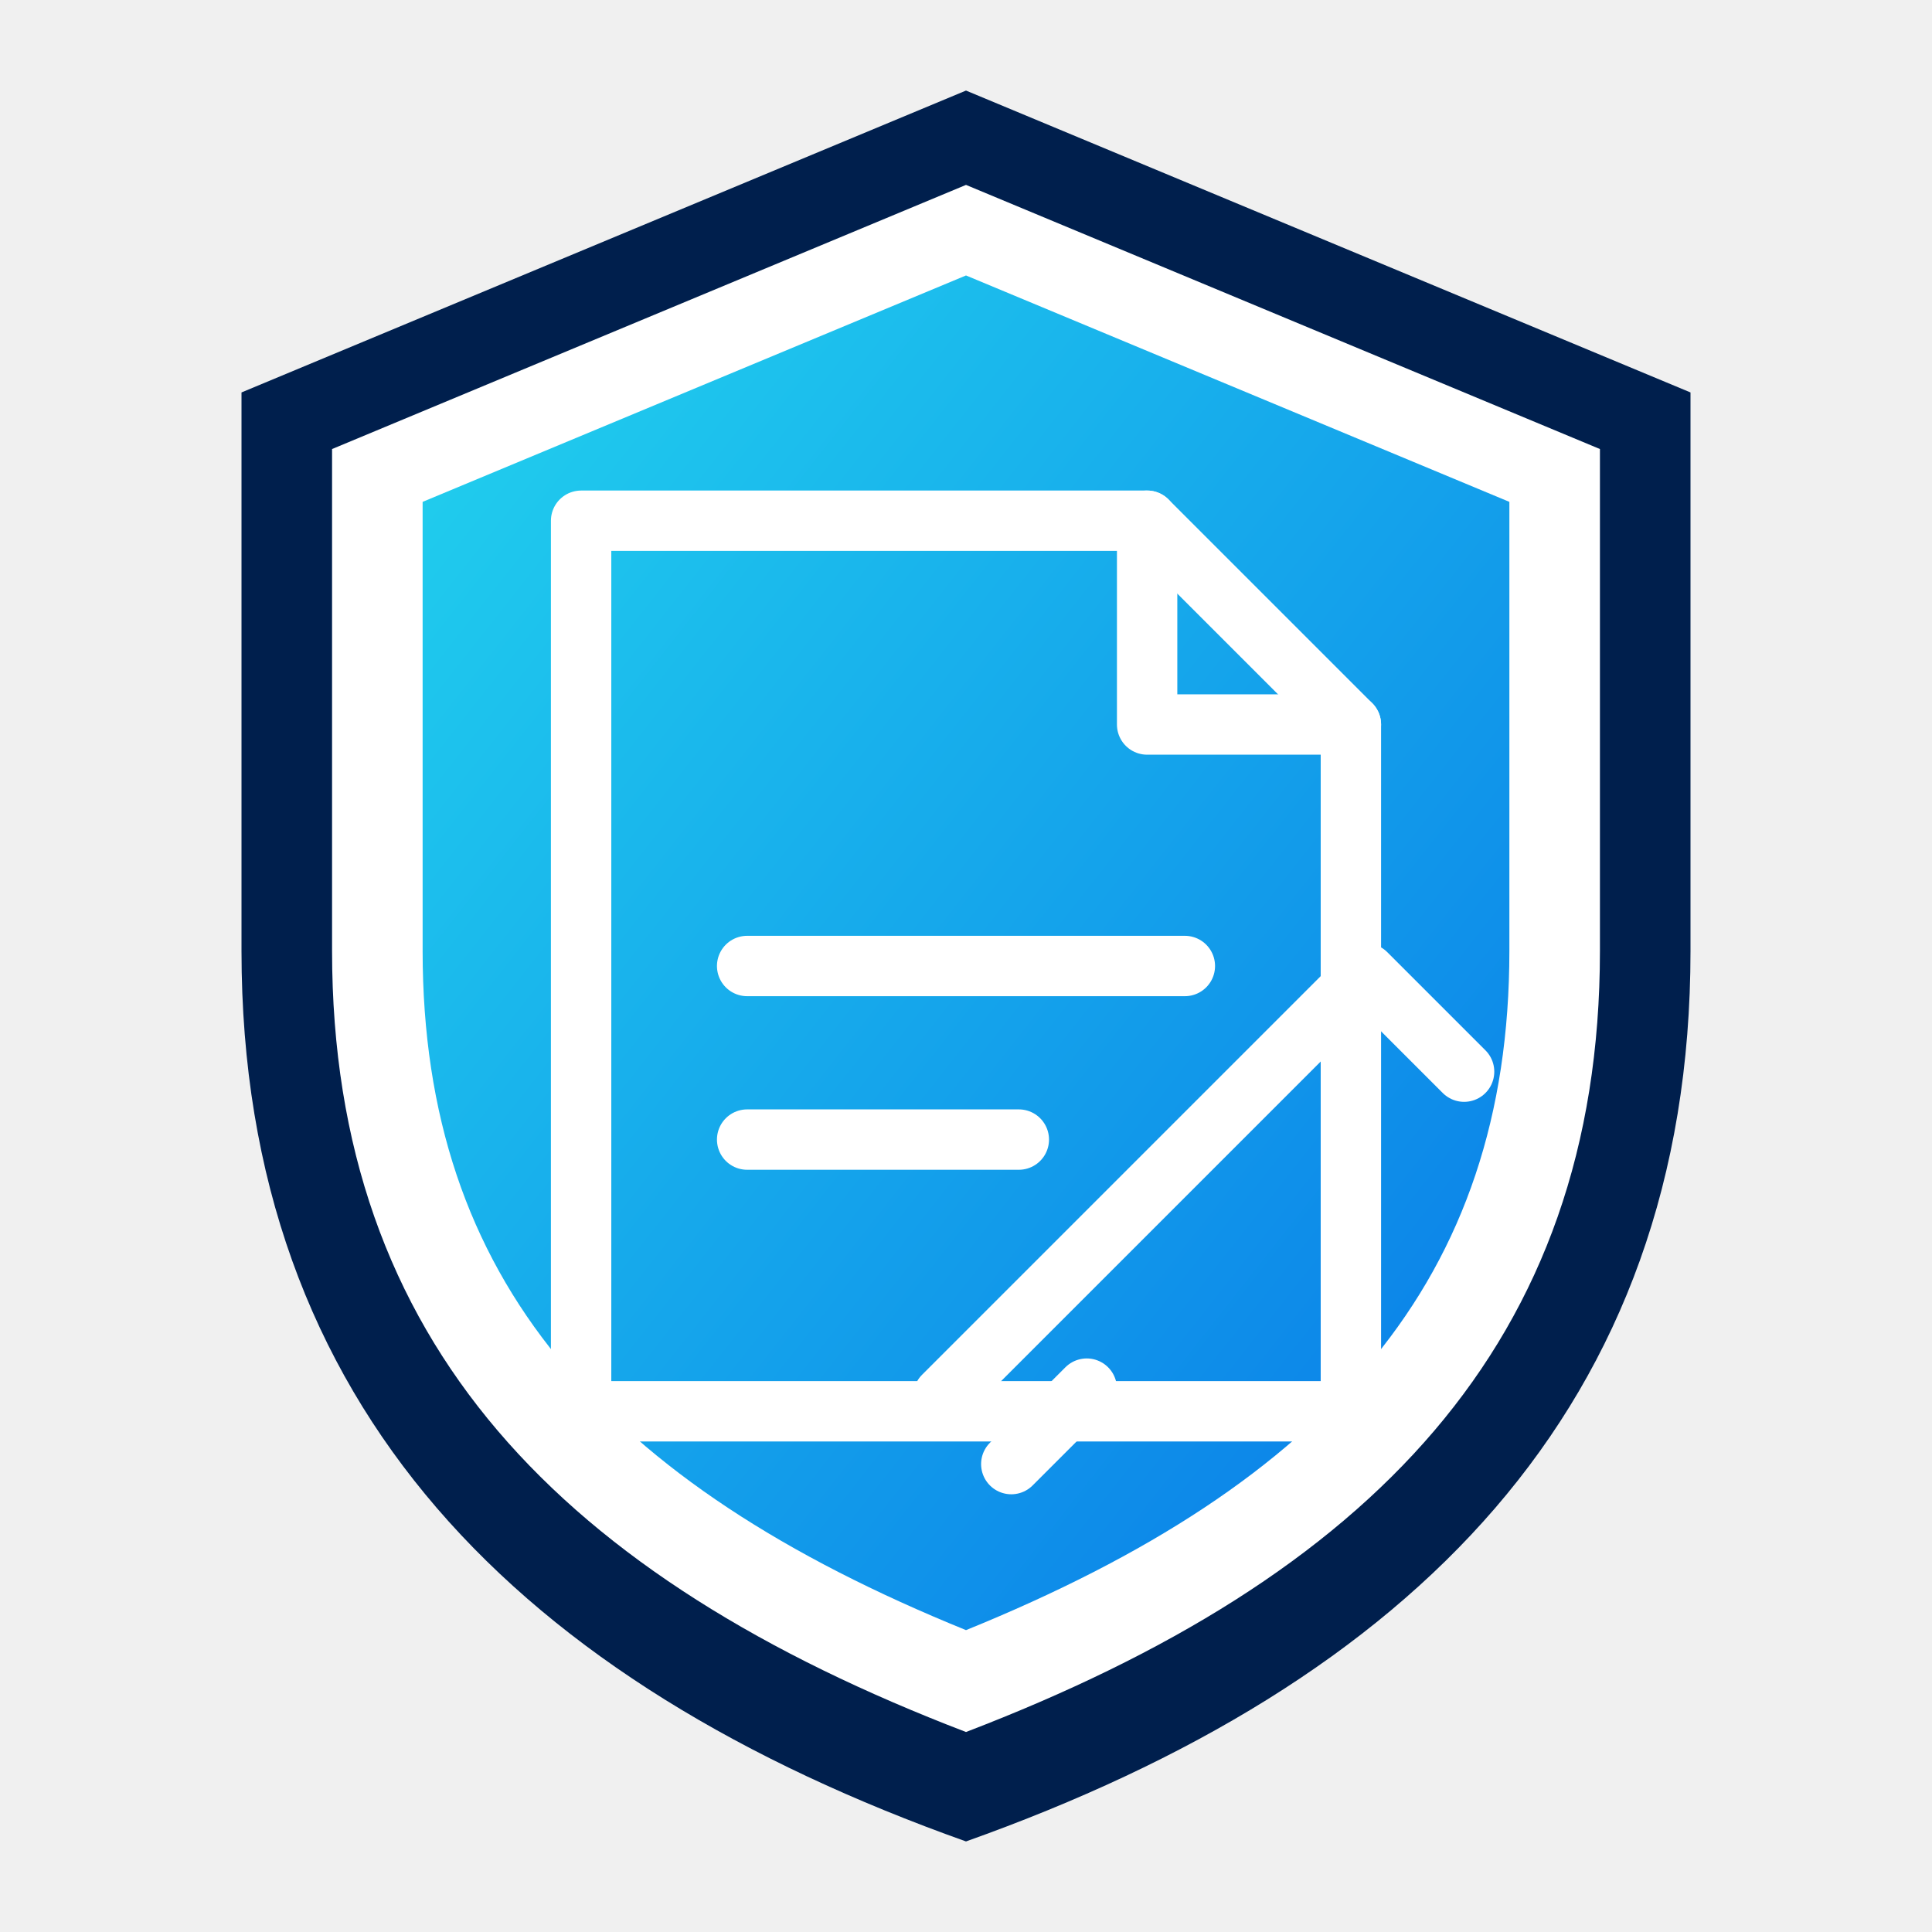
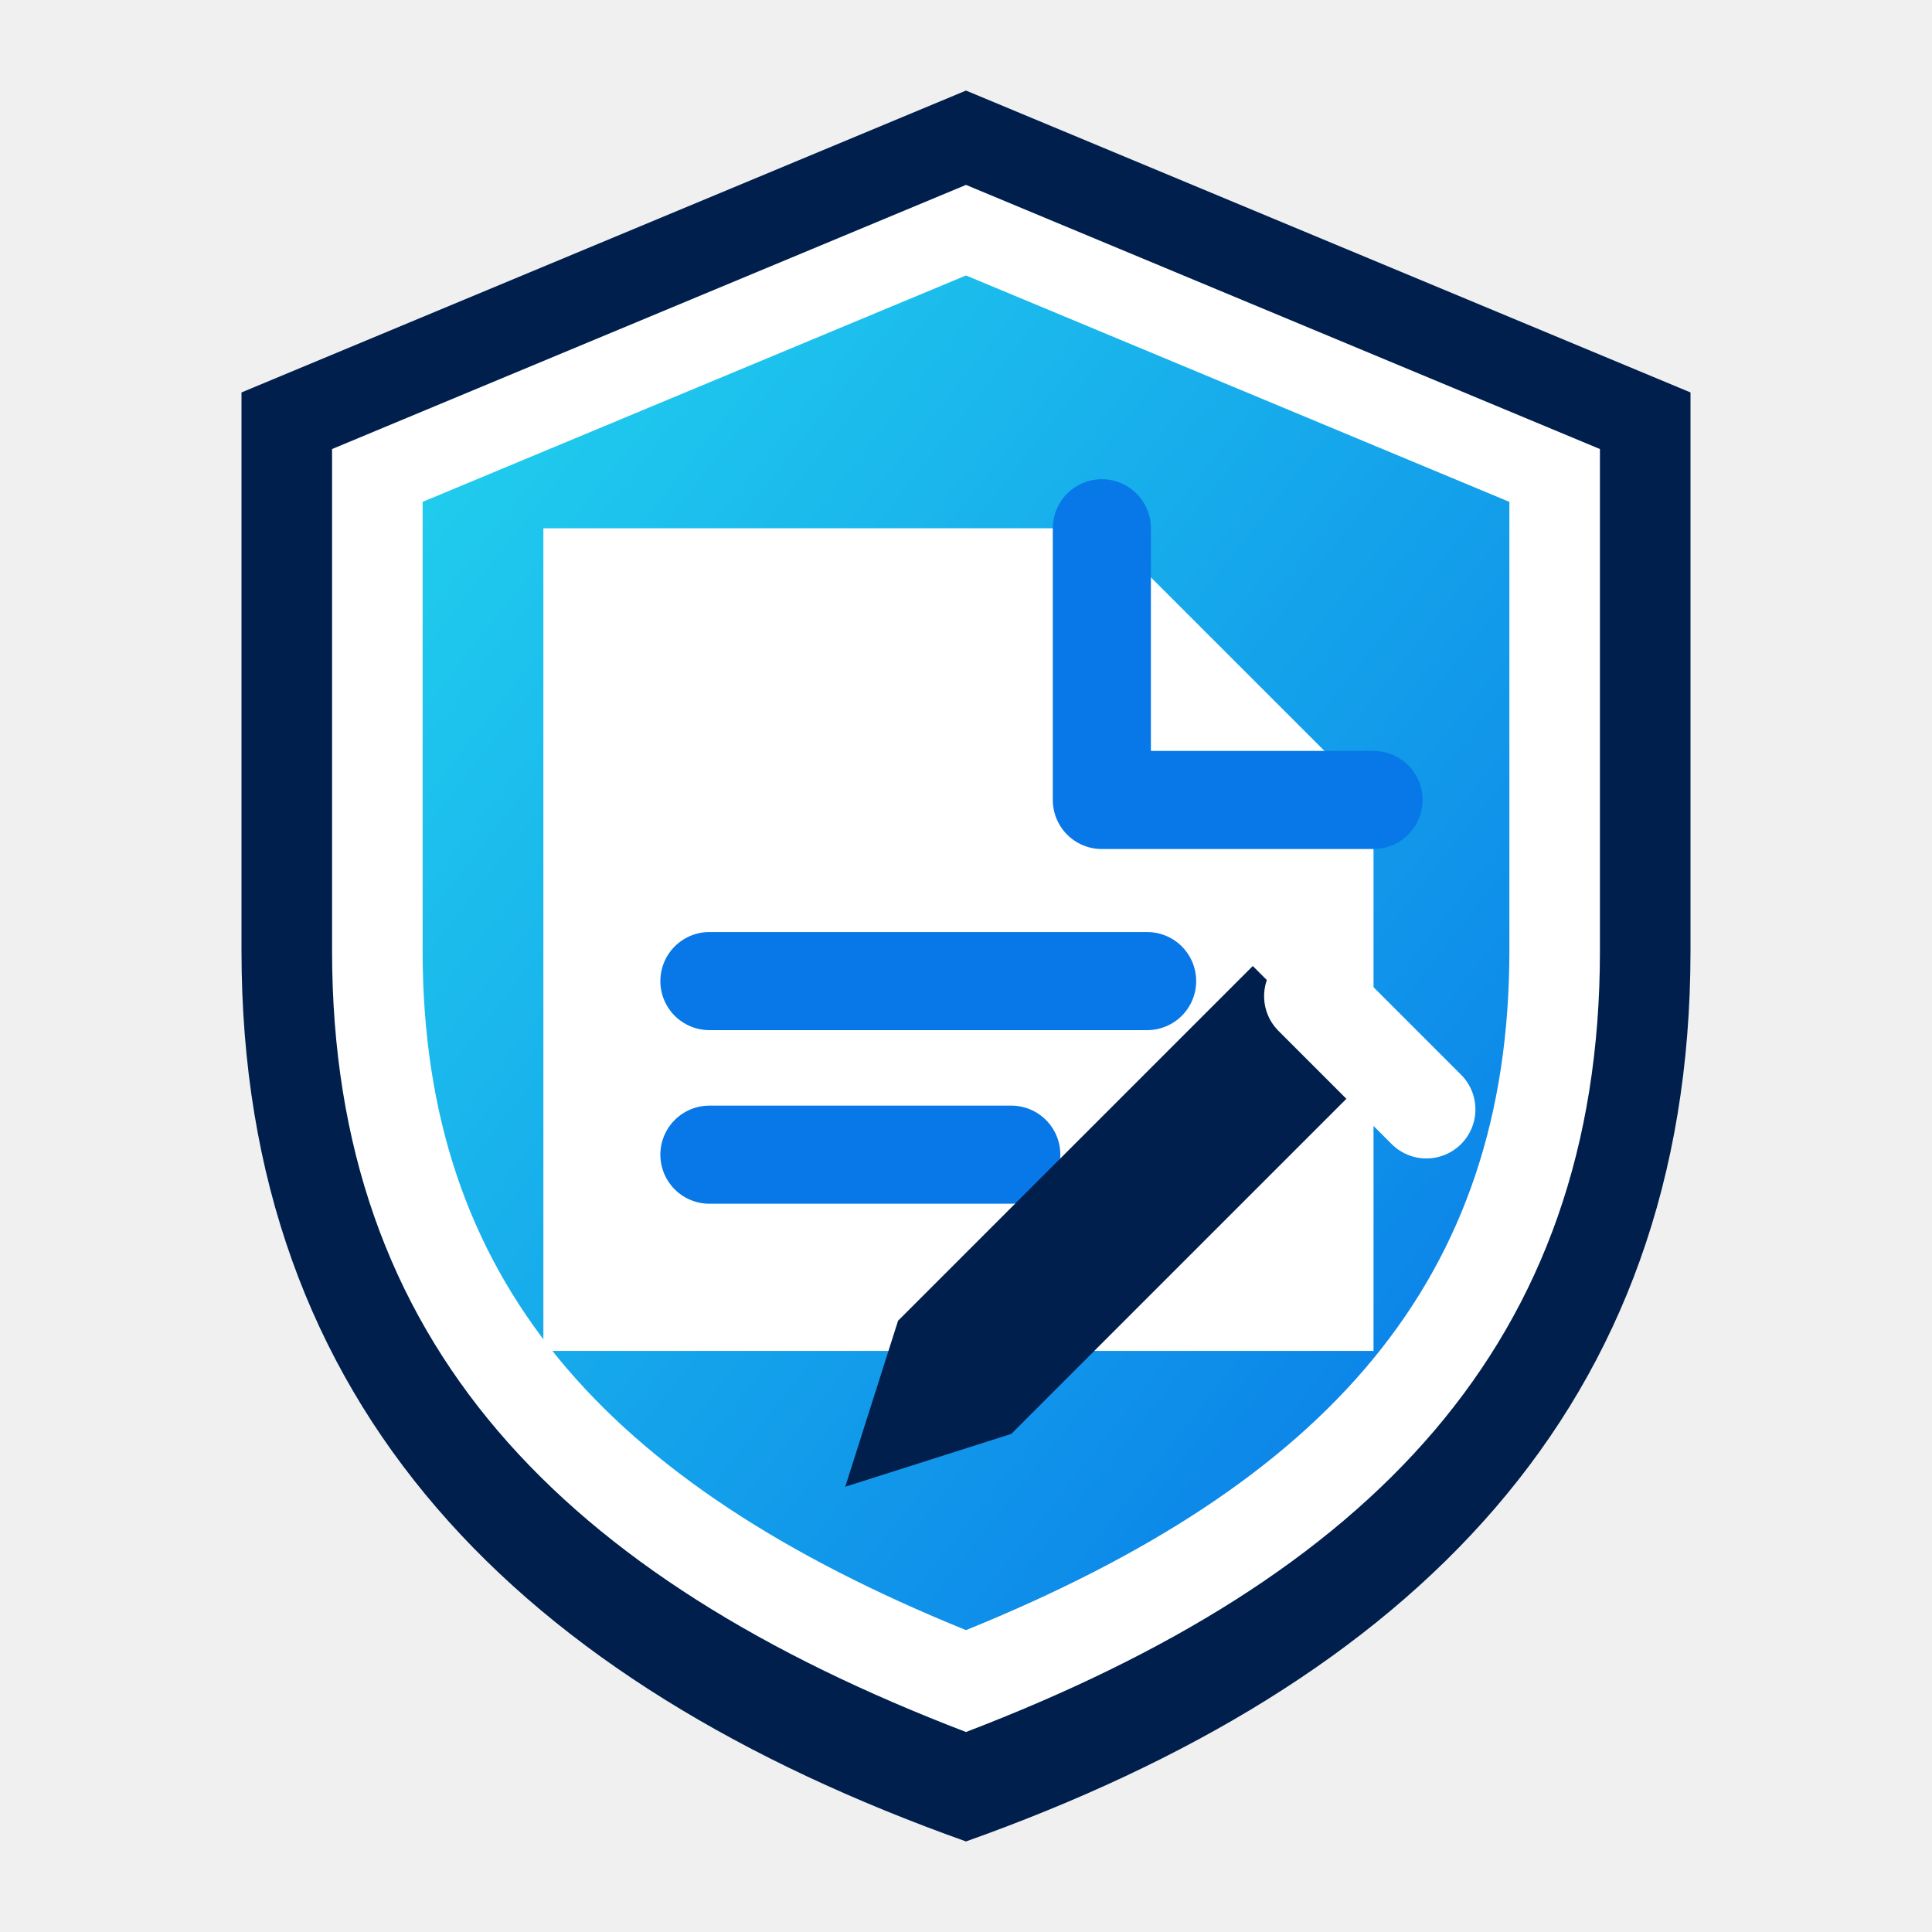
<svg xmlns="http://www.w3.org/2000/svg" viewBox="0 0 512 512">
  <defs>
    <linearGradient id="core" x1="0" y1="0" x2="1" y2="1">
      <stop offset="0" stop-color="#22d3ee" />
      <stop offset="1" stop-color="#0878e8" />
    </linearGradient>
  </defs>
  <path d="M256 24 448 104v148c0 121-74 194-192 236C138 446 64 373 64 252V104Z" fill="#001f4d" />
  <path d="M256 49 424 119v133c0 104-61 166-168 207-107-41-168-103-168-207V119Z" fill="#fff" />
  <path d="M256 73 400 133v119c0 87-48 141-144 180-96-39-144-93-144-180V133Z" fill="url(#core)" />
-   <g fill="none" stroke="#fff" stroke-linecap="round" stroke-linejoin="round" stroke-width="16">
-     <path d="M154 138h150l54 54v182H154Z" />
-     <path d="M304 138v54h54M198 256h116m-116 46h72M250 370l112-112m-94 130 20-20m74-110 26 26" />
+   <g fill="none" stroke="#fff" stroke-linecap="round" stroke-linejoin="round" stroke-width="26">
+     <path d="M144 140h148l72 72v146H144Z" fill="#fff" stroke="none" />
+     <path d="M292 140v72h72M188 260h116m-116 46h80" stroke="#0878e8" />
+     <path d="m238 350 94-94 30 30-94 94-44 14Z" fill="#001f4d" stroke="none" />
+     <path d="m348 264 30 30" stroke="#fff" />
  </g>
</svg>
